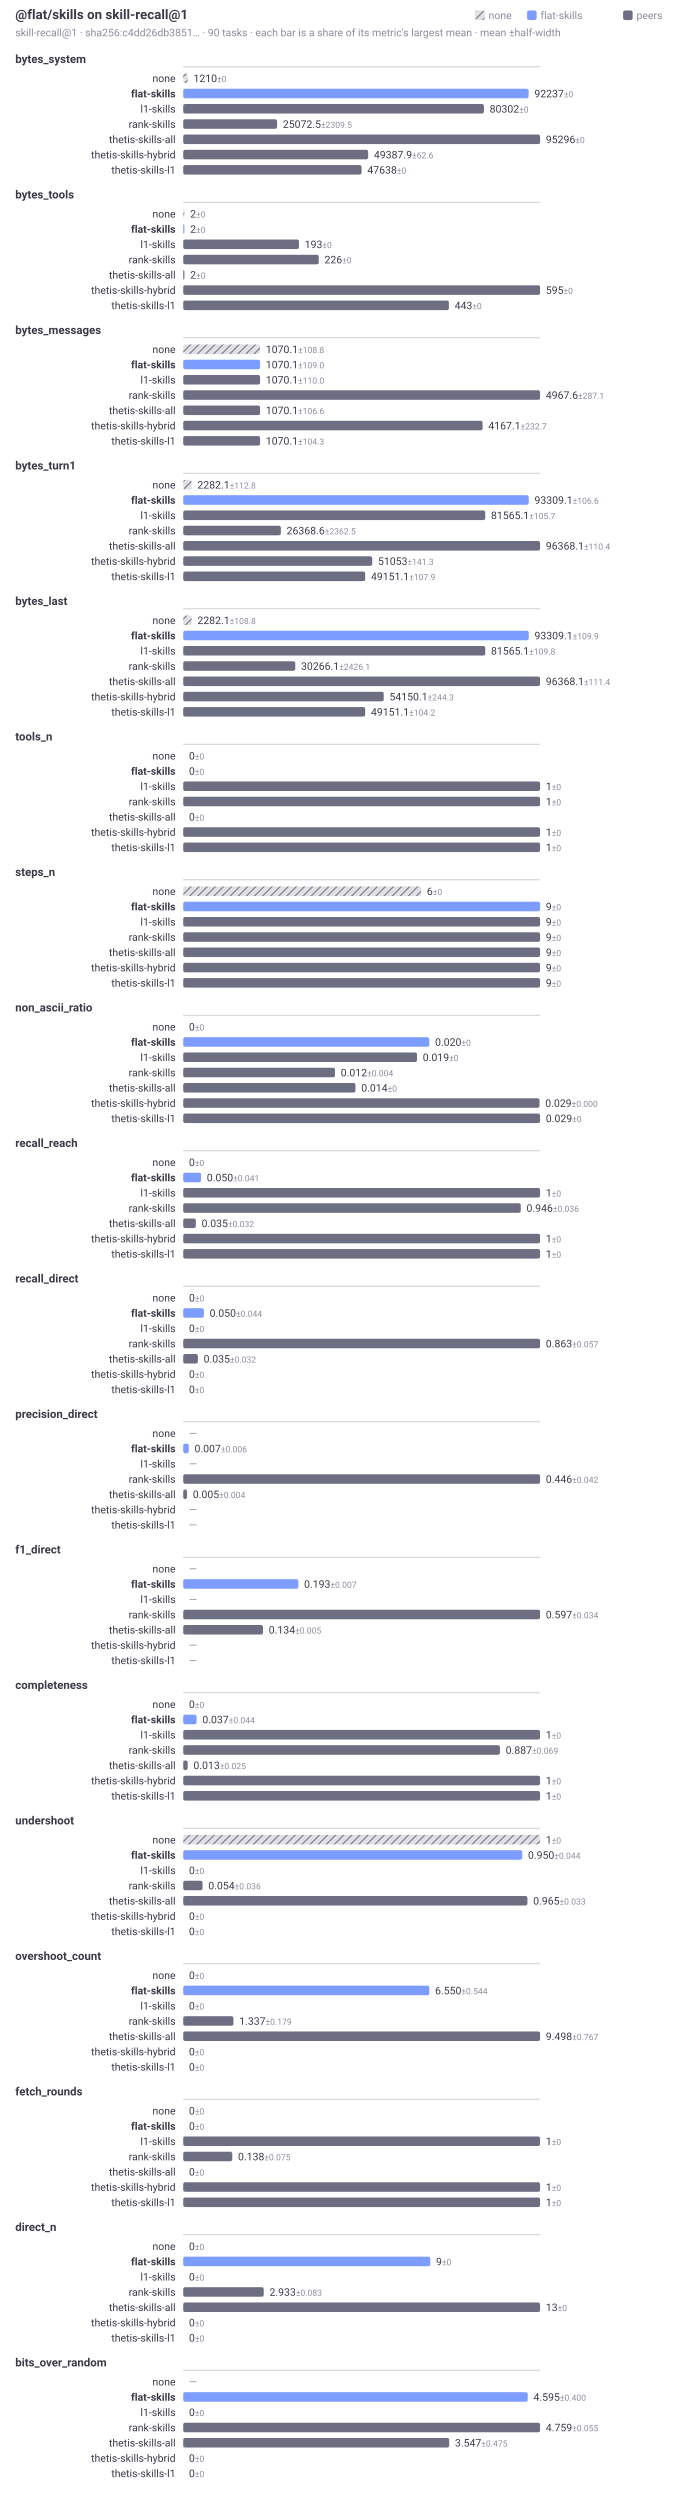
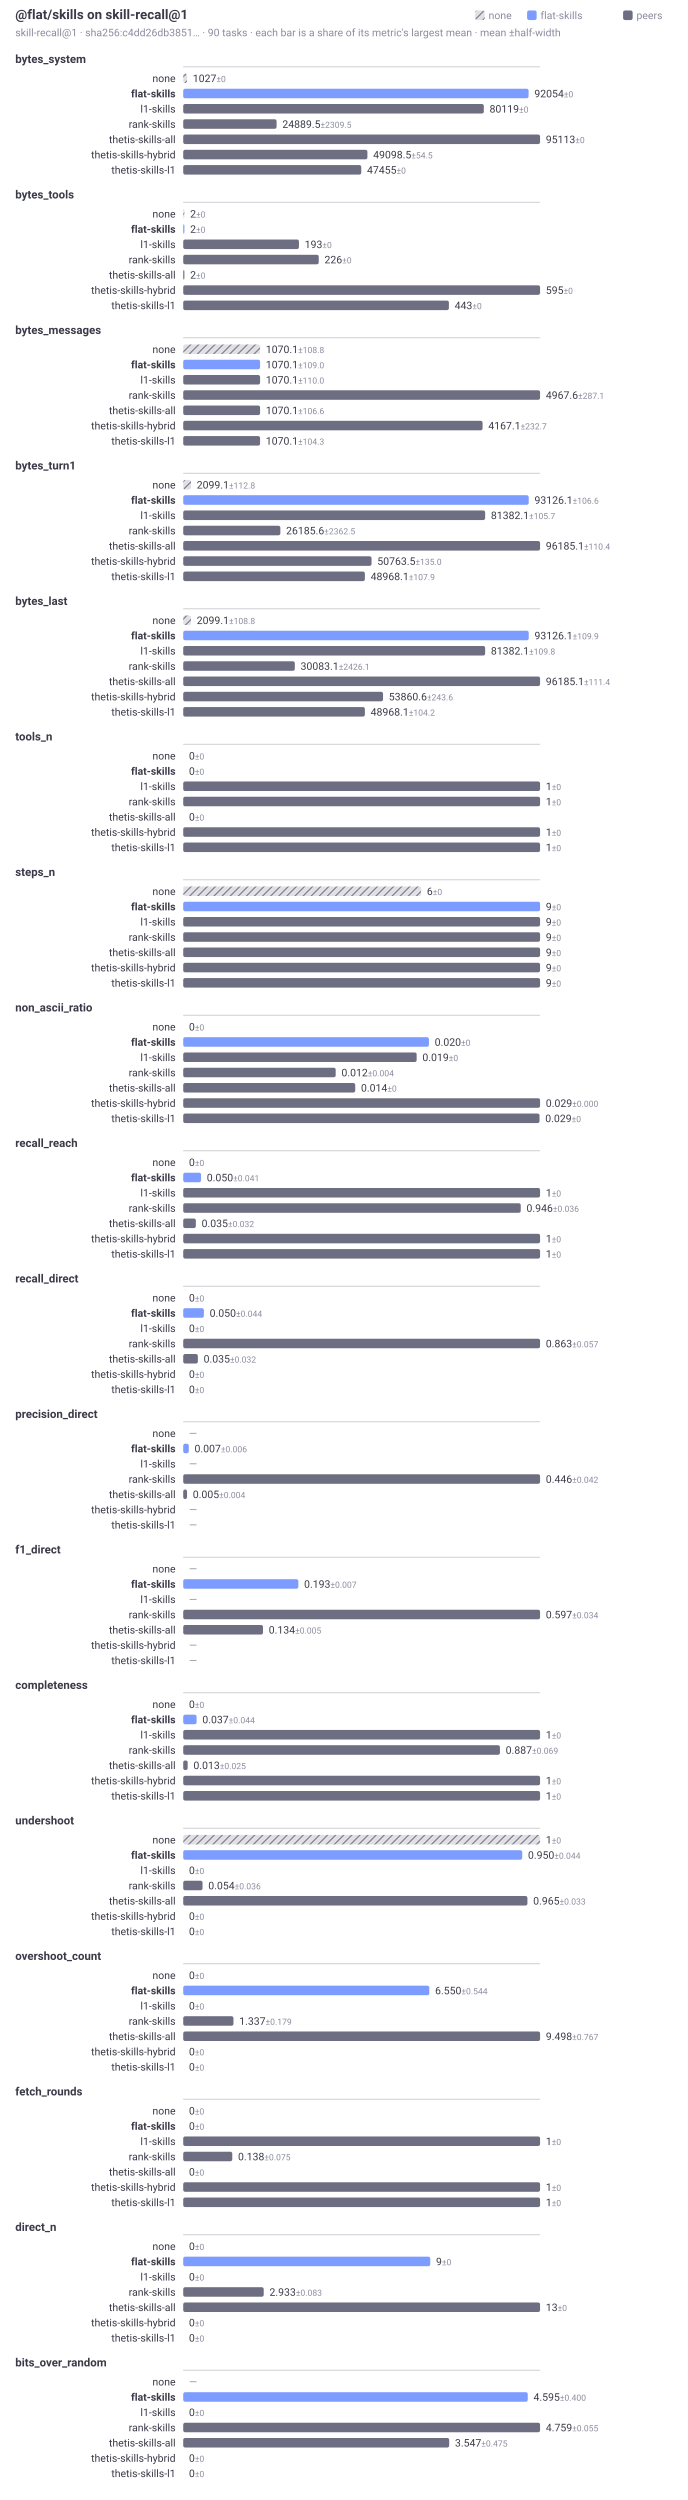
<svg xmlns="http://www.w3.org/2000/svg" width="720" height="2620" viewBox="0 0 720 2620" role="img" aria-labelledby="t d" font-family="system-ui, -apple-system, Segoe UI, Roboto, sans-serif">
  <style>.t{fill:#3a3a48}.f{fill:#8b8b9e}@media (prefers-color-scheme:dark){.t{fill:#d2d2dc}.f{fill:#9a9aae}}</style>
  <defs>
    <pattern id="hatch" width="6" height="6" patternUnits="userSpaceOnUse" patternTransform="rotate(45)">
      <rect width="6" height="6" fill="#6e6e82" fill-opacity="0.22" />
      <line x1="0" y1="0" x2="0" y2="6" stroke="#6e6e82" stroke-width="2" />
    </pattern>
  </defs>
  <text class="t" x="16" y="20" font-size="14" font-weight="600">@flat/skills on skill-recall@1</text>
  <text class="f" x="16" y="38" font-size="11">skill-recall@1 · sha256:c4dd26db3851… · 90 tasks · each bar is a share of its metric's largest mean · mean ±half-width</text>
  <rect x="653" y="11" width="10" height="10" rx="2" fill="#6e6e82" />
  <text class="f" x="667" y="20" font-size="11">peers</text>
  <rect x="552.4" y="11" width="10" height="10" rx="2" fill="#7c9cff" />
  <text class="f" x="566.4" y="20" font-size="11">flat-skills</text>
  <rect x="498" y="11" width="10" height="10" rx="2" fill="url(#hatch)" />
  <text class="f" x="512" y="20" font-size="11">none</text>
  <text class="t" x="16" y="66" font-size="12" font-weight="600">bytes_system</text>
  <line x1="192" y1="70" x2="566" y2="70" stroke="#6e6e82" stroke-opacity="0.35" stroke-width="1" />
  <text class="t" x="184" y="86" font-size="11" text-anchor="end">none</text>
-   <rect x="192" y="77" width="4.75" height="10" rx="2" fill="url(#hatch)" />
-   <text class="t" x="202.75" y="86" font-size="11">1210<tspan class="f" font-size="9"> ±0</tspan>
+   <rect x="192" y="77" width="4.04" height="10" rx="2" fill="url(#hatch)" />
+   <text class="t" x="202.04" y="86" font-size="11">1027<tspan class="f" font-size="9"> ±0</tspan>
  </text>
  <text class="t" x="184" y="102" font-size="11" text-anchor="end" font-weight="600">flat-skills</text>
-   <rect x="192" y="93" width="361.99" height="10" rx="2" fill="#7c9cff" />
-   <text class="t" x="559.99" y="102" font-size="11">92237<tspan class="f" font-size="9"> ±0</tspan>
+   <rect x="192" y="93" width="361.97" height="10" rx="2" fill="#7c9cff" />
+   <text class="t" x="559.97" y="102" font-size="11">92054<tspan class="f" font-size="9"> ±0</tspan>
  </text>
  <text class="t" x="184" y="118" font-size="11" text-anchor="end">l1-skills</text>
-   <rect x="192" y="109" width="315.15" height="10" rx="2" fill="#6e6e82" />
-   <text class="t" x="513.15" y="118" font-size="11">80302<tspan class="f" font-size="9"> ±0</tspan>
+   <rect x="192" y="109" width="315.04" height="10" rx="2" fill="#6e6e82" />
+   <text class="t" x="513.04" y="118" font-size="11">80119<tspan class="f" font-size="9"> ±0</tspan>
  </text>
  <text class="t" x="184" y="134" font-size="11" text-anchor="end">rank-skills</text>
-   <rect x="192" y="125" width="98.4" height="10" rx="2" fill="#6e6e82" />
-   <text class="t" x="296.4" y="134" font-size="11">25072.5<tspan class="f" font-size="9"> ±2309.5</tspan>
+   <rect x="192" y="125" width="97.87" height="10" rx="2" fill="#6e6e82" />
+   <text class="t" x="295.87" y="134" font-size="11">24889.5<tspan class="f" font-size="9"> ±2309.5</tspan>
  </text>
  <text class="t" x="184" y="150" font-size="11" text-anchor="end">thetis-skills-all</text>
  <rect x="192" y="141" width="374" height="10" rx="2" fill="#6e6e82" />
-   <text class="t" x="572" y="150" font-size="11">95296<tspan class="f" font-size="9"> ±0</tspan>
+   <text class="t" x="572" y="150" font-size="11">95113<tspan class="f" font-size="9"> ±0</tspan>
  </text>
  <text class="t" x="184" y="166" font-size="11" text-anchor="end">thetis-skills-hybrid</text>
-   <rect x="192" y="157" width="193.83" height="10" rx="2" fill="#6e6e82" />
-   <text class="t" x="391.83" y="166" font-size="11">49387.9<tspan class="f" font-size="9"> ±62.6</tspan>
+   <rect x="192" y="157" width="193.06" height="10" rx="2" fill="#6e6e82" />
+   <text class="t" x="391.06" y="166" font-size="11">49098.5<tspan class="f" font-size="9"> ±54.5</tspan>
  </text>
  <text class="t" x="184" y="182" font-size="11" text-anchor="end">thetis-skills-l1</text>
-   <rect x="192" y="173" width="186.96" height="10" rx="2" fill="#6e6e82" />
-   <text class="t" x="384.96" y="182" font-size="11">47638<tspan class="f" font-size="9"> ±0</tspan>
+   <rect x="192" y="173" width="186.6" height="10" rx="2" fill="#6e6e82" />
+   <text class="t" x="384.6" y="182" font-size="11">47455<tspan class="f" font-size="9"> ±0</tspan>
  </text>
  <text class="t" x="16" y="208" font-size="12" font-weight="600">bytes_tools</text>
  <line x1="192" y1="212" x2="566" y2="212" stroke="#6e6e82" stroke-opacity="0.35" stroke-width="1" />
  <text class="t" x="184" y="228" font-size="11" text-anchor="end">none</text>
  <rect x="192" y="219" width="1.26" height="10" rx="2" fill="url(#hatch)" />
  <text class="t" x="199.26" y="228" font-size="11">2<tspan class="f" font-size="9"> ±0</tspan>
  </text>
  <text class="t" x="184" y="244" font-size="11" text-anchor="end" font-weight="600">flat-skills</text>
  <rect x="192" y="235" width="1.26" height="10" rx="2" fill="#7c9cff" />
  <text class="t" x="199.26" y="244" font-size="11">2<tspan class="f" font-size="9"> ±0</tspan>
  </text>
  <text class="t" x="184" y="260" font-size="11" text-anchor="end">l1-skills</text>
  <rect x="192" y="251" width="121.31" height="10" rx="2" fill="#6e6e82" />
  <text class="t" x="319.31" y="260" font-size="11">193<tspan class="f" font-size="9"> ±0</tspan>
  </text>
  <text class="t" x="184" y="276" font-size="11" text-anchor="end">rank-skills</text>
  <rect x="192" y="267" width="142.06" height="10" rx="2" fill="#6e6e82" />
  <text class="t" x="340.06" y="276" font-size="11">226<tspan class="f" font-size="9"> ±0</tspan>
  </text>
  <text class="t" x="184" y="292" font-size="11" text-anchor="end">thetis-skills-all</text>
  <rect x="192" y="283" width="1.26" height="10" rx="2" fill="#6e6e82" />
  <text class="t" x="199.26" y="292" font-size="11">2<tspan class="f" font-size="9"> ±0</tspan>
  </text>
  <text class="t" x="184" y="308" font-size="11" text-anchor="end">thetis-skills-hybrid</text>
  <rect x="192" y="299" width="374" height="10" rx="2" fill="#6e6e82" />
  <text class="t" x="572" y="308" font-size="11">595<tspan class="f" font-size="9"> ±0</tspan>
  </text>
  <text class="t" x="184" y="324" font-size="11" text-anchor="end">thetis-skills-l1</text>
  <rect x="192" y="315" width="278.46" height="10" rx="2" fill="#6e6e82" />
  <text class="t" x="476.46" y="324" font-size="11">443<tspan class="f" font-size="9"> ±0</tspan>
  </text>
  <text class="t" x="16" y="350" font-size="12" font-weight="600">bytes_messages</text>
  <line x1="192" y1="354" x2="566" y2="354" stroke="#6e6e82" stroke-opacity="0.35" stroke-width="1" />
  <text class="t" x="184" y="370" font-size="11" text-anchor="end">none</text>
  <rect x="192" y="361" width="80.56" height="10" rx="2" fill="url(#hatch)" />
  <text class="t" x="278.56" y="370" font-size="11">1070.1<tspan class="f" font-size="9"> ±108.8</tspan>
  </text>
  <text class="t" x="184" y="386" font-size="11" text-anchor="end" font-weight="600">flat-skills</text>
  <rect x="192" y="377" width="80.56" height="10" rx="2" fill="#7c9cff" />
  <text class="t" x="278.56" y="386" font-size="11">1070.1<tspan class="f" font-size="9"> ±109.0</tspan>
  </text>
  <text class="t" x="184" y="402" font-size="11" text-anchor="end">l1-skills</text>
  <rect x="192" y="393" width="80.56" height="10" rx="2" fill="#6e6e82" />
  <text class="t" x="278.56" y="402" font-size="11">1070.1<tspan class="f" font-size="9"> ±110.0</tspan>
  </text>
  <text class="t" x="184" y="418" font-size="11" text-anchor="end">rank-skills</text>
  <rect x="192" y="409" width="374" height="10" rx="2" fill="#6e6e82" />
  <text class="t" x="572" y="418" font-size="11">4967.6<tspan class="f" font-size="9"> ±287.1</tspan>
  </text>
  <text class="t" x="184" y="434" font-size="11" text-anchor="end">thetis-skills-all</text>
  <rect x="192" y="425" width="80.56" height="10" rx="2" fill="#6e6e82" />
  <text class="t" x="278.56" y="434" font-size="11">1070.1<tspan class="f" font-size="9"> ±106.6</tspan>
  </text>
  <text class="t" x="184" y="450" font-size="11" text-anchor="end">thetis-skills-hybrid</text>
  <rect x="192" y="441" width="313.74" height="10" rx="2" fill="#6e6e82" />
  <text class="t" x="511.74" y="450" font-size="11">4167.1<tspan class="f" font-size="9"> ±232.7</tspan>
  </text>
  <text class="t" x="184" y="466" font-size="11" text-anchor="end">thetis-skills-l1</text>
  <rect x="192" y="457" width="80.56" height="10" rx="2" fill="#6e6e82" />
  <text class="t" x="278.56" y="466" font-size="11">1070.1<tspan class="f" font-size="9"> ±104.3</tspan>
  </text>
  <text class="t" x="16" y="492" font-size="12" font-weight="600">bytes_turn1</text>
  <line x1="192" y1="496" x2="566" y2="496" stroke="#6e6e82" stroke-opacity="0.35" stroke-width="1" />
  <text class="t" x="184" y="512" font-size="11" text-anchor="end">none</text>
-   <rect x="192" y="503" width="8.86" height="10" rx="2" fill="url(#hatch)" />
-   <text class="t" x="206.86" y="512" font-size="11">2282.1<tspan class="f" font-size="9"> ±112.8</tspan>
+   <rect x="192" y="503" width="8.16" height="10" rx="2" fill="url(#hatch)" />
+   <text class="t" x="206.16" y="512" font-size="11">2099.1<tspan class="f" font-size="9"> ±112.8</tspan>
  </text>
  <text class="t" x="184" y="528" font-size="11" text-anchor="end" font-weight="600">flat-skills</text>
-   <rect x="192" y="519" width="362.13" height="10" rx="2" fill="#7c9cff" />
-   <text class="t" x="560.13" y="528" font-size="11">93309.1<tspan class="f" font-size="9"> ±106.6</tspan>
+   <rect x="192" y="519" width="362.11" height="10" rx="2" fill="#7c9cff" />
+   <text class="t" x="560.11" y="528" font-size="11">93126.1<tspan class="f" font-size="9"> ±106.6</tspan>
  </text>
  <text class="t" x="184" y="544" font-size="11" text-anchor="end">l1-skills</text>
-   <rect x="192" y="535" width="316.55" height="10" rx="2" fill="#6e6e82" />
-   <text class="t" x="514.55" y="544" font-size="11">81565.1<tspan class="f" font-size="9"> ±105.7</tspan>
+   <rect x="192" y="535" width="316.44" height="10" rx="2" fill="#6e6e82" />
+   <text class="t" x="514.44" y="544" font-size="11">81382.1<tspan class="f" font-size="9"> ±105.7</tspan>
  </text>
  <text class="t" x="184" y="560" font-size="11" text-anchor="end">rank-skills</text>
-   <rect x="192" y="551" width="102.34" height="10" rx="2" fill="#6e6e82" />
-   <text class="t" x="300.34" y="560" font-size="11">26368.6<tspan class="f" font-size="9"> ±2362.5</tspan>
+   <rect x="192" y="551" width="101.82" height="10" rx="2" fill="#6e6e82" />
+   <text class="t" x="299.82" y="560" font-size="11">26185.6<tspan class="f" font-size="9"> ±2362.5</tspan>
  </text>
  <text class="t" x="184" y="576" font-size="11" text-anchor="end">thetis-skills-all</text>
  <rect x="192" y="567" width="374" height="10" rx="2" fill="#6e6e82" />
-   <text class="t" x="572" y="576" font-size="11">96368.1<tspan class="f" font-size="9"> ±110.4</tspan>
+   <text class="t" x="572" y="576" font-size="11">96185.1<tspan class="f" font-size="9"> ±110.4</tspan>
  </text>
  <text class="t" x="184" y="592" font-size="11" text-anchor="end">thetis-skills-hybrid</text>
-   <rect x="192" y="583" width="198.13" height="10" rx="2" fill="#6e6e82" />
-   <text class="t" x="396.13" y="592" font-size="11">51053<tspan class="f" font-size="9"> ±141.3</tspan>
+   <rect x="192" y="583" width="197.39" height="10" rx="2" fill="#6e6e82" />
+   <text class="t" x="395.39" y="592" font-size="11">50763.5<tspan class="f" font-size="9"> ±135.0</tspan>
  </text>
  <text class="t" x="184" y="608" font-size="11" text-anchor="end">thetis-skills-l1</text>
-   <rect x="192" y="599" width="190.75" height="10" rx="2" fill="#6e6e82" />
-   <text class="t" x="388.75" y="608" font-size="11">49151.1<tspan class="f" font-size="9"> ±107.9</tspan>
+   <rect x="192" y="599" width="190.4" height="10" rx="2" fill="#6e6e82" />
+   <text class="t" x="388.4" y="608" font-size="11">48968.1<tspan class="f" font-size="9"> ±107.9</tspan>
  </text>
  <text class="t" x="16" y="634" font-size="12" font-weight="600">bytes_last</text>
  <line x1="192" y1="638" x2="566" y2="638" stroke="#6e6e82" stroke-opacity="0.35" stroke-width="1" />
  <text class="t" x="184" y="654" font-size="11" text-anchor="end">none</text>
-   <rect x="192" y="645" width="8.86" height="10" rx="2" fill="url(#hatch)" />
-   <text class="t" x="206.86" y="654" font-size="11">2282.1<tspan class="f" font-size="9"> ±108.8</tspan>
+   <rect x="192" y="645" width="8.16" height="10" rx="2" fill="url(#hatch)" />
+   <text class="t" x="206.16" y="654" font-size="11">2099.1<tspan class="f" font-size="9"> ±108.8</tspan>
  </text>
  <text class="t" x="184" y="670" font-size="11" text-anchor="end" font-weight="600">flat-skills</text>
-   <rect x="192" y="661" width="362.13" height="10" rx="2" fill="#7c9cff" />
-   <text class="t" x="560.13" y="670" font-size="11">93309.1<tspan class="f" font-size="9"> ±109.9</tspan>
+   <rect x="192" y="661" width="362.11" height="10" rx="2" fill="#7c9cff" />
+   <text class="t" x="560.11" y="670" font-size="11">93126.1<tspan class="f" font-size="9"> ±109.9</tspan>
  </text>
  <text class="t" x="184" y="686" font-size="11" text-anchor="end">l1-skills</text>
-   <rect x="192" y="677" width="316.55" height="10" rx="2" fill="#6e6e82" />
-   <text class="t" x="514.55" y="686" font-size="11">81565.1<tspan class="f" font-size="9"> ±109.8</tspan>
+   <rect x="192" y="677" width="316.44" height="10" rx="2" fill="#6e6e82" />
+   <text class="t" x="514.44" y="686" font-size="11">81382.1<tspan class="f" font-size="9"> ±109.8</tspan>
  </text>
  <text class="t" x="184" y="702" font-size="11" text-anchor="end">rank-skills</text>
-   <rect x="192" y="693" width="117.46" height="10" rx="2" fill="#6e6e82" />
-   <text class="t" x="315.46" y="702" font-size="11">30266.1<tspan class="f" font-size="9"> ±2426.1</tspan>
+   <rect x="192" y="693" width="116.97" height="10" rx="2" fill="#6e6e82" />
+   <text class="t" x="314.97" y="702" font-size="11">30083.1<tspan class="f" font-size="9"> ±2426.1</tspan>
  </text>
  <text class="t" x="184" y="718" font-size="11" text-anchor="end">thetis-skills-all</text>
  <rect x="192" y="709" width="374" height="10" rx="2" fill="#6e6e82" />
-   <text class="t" x="572" y="718" font-size="11">96368.1<tspan class="f" font-size="9"> ±111.4</tspan>
+   <text class="t" x="572" y="718" font-size="11">96185.1<tspan class="f" font-size="9"> ±111.4</tspan>
  </text>
  <text class="t" x="184" y="734" font-size="11" text-anchor="end">thetis-skills-hybrid</text>
-   <rect x="192" y="725" width="210.15" height="10" rx="2" fill="#6e6e82" />
-   <text class="t" x="408.15" y="734" font-size="11">54150.1<tspan class="f" font-size="9"> ±244.3</tspan>
+   <rect x="192" y="725" width="209.43" height="10" rx="2" fill="#6e6e82" />
+   <text class="t" x="407.43" y="734" font-size="11">53860.6<tspan class="f" font-size="9"> ±243.6</tspan>
  </text>
  <text class="t" x="184" y="750" font-size="11" text-anchor="end">thetis-skills-l1</text>
-   <rect x="192" y="741" width="190.75" height="10" rx="2" fill="#6e6e82" />
-   <text class="t" x="388.75" y="750" font-size="11">49151.1<tspan class="f" font-size="9"> ±104.2</tspan>
+   <rect x="192" y="741" width="190.4" height="10" rx="2" fill="#6e6e82" />
+   <text class="t" x="388.4" y="750" font-size="11">48968.1<tspan class="f" font-size="9"> ±104.2</tspan>
  </text>
  <text class="t" x="16" y="776" font-size="12" font-weight="600">tools_n</text>
  <line x1="192" y1="780" x2="566" y2="780" stroke="#6e6e82" stroke-opacity="0.35" stroke-width="1" />
  <text class="t" x="184" y="796" font-size="11" text-anchor="end">none</text>
  <rect x="192" y="787" width="0" height="10" rx="2" fill="url(#hatch)" />
  <text class="t" x="198" y="796" font-size="11">0<tspan class="f" font-size="9"> ±0</tspan>
  </text>
  <text class="t" x="184" y="812" font-size="11" text-anchor="end" font-weight="600">flat-skills</text>
  <rect x="192" y="803" width="0" height="10" rx="2" fill="#7c9cff" />
  <text class="t" x="198" y="812" font-size="11">0<tspan class="f" font-size="9"> ±0</tspan>
  </text>
  <text class="t" x="184" y="828" font-size="11" text-anchor="end">l1-skills</text>
  <rect x="192" y="819" width="374" height="10" rx="2" fill="#6e6e82" />
  <text class="t" x="572" y="828" font-size="11">1<tspan class="f" font-size="9"> ±0</tspan>
  </text>
  <text class="t" x="184" y="844" font-size="11" text-anchor="end">rank-skills</text>
  <rect x="192" y="835" width="374" height="10" rx="2" fill="#6e6e82" />
  <text class="t" x="572" y="844" font-size="11">1<tspan class="f" font-size="9"> ±0</tspan>
  </text>
  <text class="t" x="184" y="860" font-size="11" text-anchor="end">thetis-skills-all</text>
  <rect x="192" y="851" width="0" height="10" rx="2" fill="#6e6e82" />
  <text class="t" x="198" y="860" font-size="11">0<tspan class="f" font-size="9"> ±0</tspan>
  </text>
  <text class="t" x="184" y="876" font-size="11" text-anchor="end">thetis-skills-hybrid</text>
  <rect x="192" y="867" width="374" height="10" rx="2" fill="#6e6e82" />
  <text class="t" x="572" y="876" font-size="11">1<tspan class="f" font-size="9"> ±0</tspan>
  </text>
  <text class="t" x="184" y="892" font-size="11" text-anchor="end">thetis-skills-l1</text>
  <rect x="192" y="883" width="374" height="10" rx="2" fill="#6e6e82" />
  <text class="t" x="572" y="892" font-size="11">1<tspan class="f" font-size="9"> ±0</tspan>
  </text>
  <text class="t" x="16" y="918" font-size="12" font-weight="600">steps_n</text>
  <line x1="192" y1="922" x2="566" y2="922" stroke="#6e6e82" stroke-opacity="0.35" stroke-width="1" />
  <text class="t" x="184" y="938" font-size="11" text-anchor="end">none</text>
  <rect x="192" y="929" width="249.33" height="10" rx="2" fill="url(#hatch)" />
  <text class="t" x="447.33" y="938" font-size="11">6<tspan class="f" font-size="9"> ±0</tspan>
  </text>
  <text class="t" x="184" y="954" font-size="11" text-anchor="end" font-weight="600">flat-skills</text>
  <rect x="192" y="945" width="374" height="10" rx="2" fill="#7c9cff" />
  <text class="t" x="572" y="954" font-size="11">9<tspan class="f" font-size="9"> ±0</tspan>
  </text>
  <text class="t" x="184" y="970" font-size="11" text-anchor="end">l1-skills</text>
  <rect x="192" y="961" width="374" height="10" rx="2" fill="#6e6e82" />
  <text class="t" x="572" y="970" font-size="11">9<tspan class="f" font-size="9"> ±0</tspan>
  </text>
  <text class="t" x="184" y="986" font-size="11" text-anchor="end">rank-skills</text>
  <rect x="192" y="977" width="374" height="10" rx="2" fill="#6e6e82" />
  <text class="t" x="572" y="986" font-size="11">9<tspan class="f" font-size="9"> ±0</tspan>
  </text>
  <text class="t" x="184" y="1002" font-size="11" text-anchor="end">thetis-skills-all</text>
  <rect x="192" y="993" width="374" height="10" rx="2" fill="#6e6e82" />
  <text class="t" x="572" y="1002" font-size="11">9<tspan class="f" font-size="9"> ±0</tspan>
  </text>
  <text class="t" x="184" y="1018" font-size="11" text-anchor="end">thetis-skills-hybrid</text>
  <rect x="192" y="1009" width="374" height="10" rx="2" fill="#6e6e82" />
  <text class="t" x="572" y="1018" font-size="11">9<tspan class="f" font-size="9"> ±0</tspan>
  </text>
  <text class="t" x="184" y="1034" font-size="11" text-anchor="end">thetis-skills-l1</text>
  <rect x="192" y="1025" width="374" height="10" rx="2" fill="#6e6e82" />
  <text class="t" x="572" y="1034" font-size="11">9<tspan class="f" font-size="9"> ±0</tspan>
  </text>
  <text class="t" x="16" y="1060" font-size="12" font-weight="600">non_ascii_ratio</text>
  <line x1="192" y1="1064" x2="566" y2="1064" stroke="#6e6e82" stroke-opacity="0.35" stroke-width="1" />
  <text class="t" x="184" y="1080" font-size="11" text-anchor="end">none</text>
  <rect x="192" y="1071" width="0" height="10" rx="2" fill="url(#hatch)" />
  <text class="t" x="198" y="1080" font-size="11">0<tspan class="f" font-size="9"> ±0</tspan>
  </text>
  <text class="t" x="184" y="1096" font-size="11" text-anchor="end" font-weight="600">flat-skills</text>
-   <rect x="192" y="1087" width="257.93" height="10" rx="2" fill="#7c9cff" />
-   <text class="t" x="455.93" y="1096" font-size="11">0.020<tspan class="f" font-size="9"> ±0</tspan>
+   <rect x="192" y="1087" width="257.54" height="10" rx="2" fill="#7c9cff" />
+   <text class="t" x="455.54" y="1096" font-size="11">0.020<tspan class="f" font-size="9"> ±0</tspan>
  </text>
  <text class="t" x="184" y="1112" font-size="11" text-anchor="end">l1-skills</text>
-   <rect x="192" y="1103" width="245.03" height="10" rx="2" fill="#6e6e82" />
-   <text class="t" x="443.03" y="1112" font-size="11">0.019<tspan class="f" font-size="9"> ±0</tspan>
+   <rect x="192" y="1103" width="244.66" height="10" rx="2" fill="#6e6e82" />
+   <text class="t" x="442.66" y="1112" font-size="11">0.019<tspan class="f" font-size="9"> ±0</tspan>
  </text>
  <text class="t" x="184" y="1128" font-size="11" text-anchor="end">rank-skills</text>
-   <rect x="192" y="1119" width="159.06" height="10" rx="2" fill="#6e6e82" />
-   <text class="t" x="357.06" y="1128" font-size="11">0.012<tspan class="f" font-size="9"> ±0.004</tspan>
+   <rect x="192" y="1119" width="159.82" height="10" rx="2" fill="#6e6e82" />
+   <text class="t" x="357.82" y="1128" font-size="11">0.012<tspan class="f" font-size="9"> ±0.004</tspan>
  </text>
  <text class="t" x="184" y="1144" font-size="11" text-anchor="end">thetis-skills-all</text>
-   <rect x="192" y="1135" width="180.55" height="10" rx="2" fill="#6e6e82" />
-   <text class="t" x="378.55" y="1144" font-size="11">0.014<tspan class="f" font-size="9"> ±0</tspan>
+   <rect x="192" y="1135" width="180.28" height="10" rx="2" fill="#6e6e82" />
+   <text class="t" x="378.28" y="1144" font-size="11">0.014<tspan class="f" font-size="9"> ±0</tspan>
  </text>
  <text class="t" x="184" y="1160" font-size="11" text-anchor="end">thetis-skills-hybrid</text>
-   <rect x="192" y="1151" width="373.43" height="10" rx="2" fill="#6e6e82" />
-   <text class="t" x="571.43" y="1160" font-size="11">0.029<tspan class="f" font-size="9"> ±0.000</tspan>
+   <rect x="192" y="1151" width="374" height="10" rx="2" fill="#6e6e82" />
+   <text class="t" x="572" y="1160" font-size="11">0.029<tspan class="f" font-size="9"> ±0.000</tspan>
  </text>
  <text class="t" x="184" y="1176" font-size="11" text-anchor="end">thetis-skills-l1</text>
-   <rect x="192" y="1167" width="374" height="10" rx="2" fill="#6e6e82" />
-   <text class="t" x="572" y="1176" font-size="11">0.029<tspan class="f" font-size="9"> ±0</tspan>
+   <rect x="192" y="1167" width="373.43" height="10" rx="2" fill="#6e6e82" />
+   <text class="t" x="571.43" y="1176" font-size="11">0.029<tspan class="f" font-size="9"> ±0</tspan>
  </text>
  <text class="t" x="16" y="1202" font-size="12" font-weight="600">recall_reach</text>
  <line x1="192" y1="1206" x2="566" y2="1206" stroke="#6e6e82" stroke-opacity="0.35" stroke-width="1" />
  <text class="t" x="184" y="1222" font-size="11" text-anchor="end">none</text>
  <rect x="192" y="1213" width="0" height="10" rx="2" fill="url(#hatch)" />
  <text class="t" x="198" y="1222" font-size="11">0<tspan class="f" font-size="9"> ±0</tspan>
  </text>
  <text class="t" x="184" y="1238" font-size="11" text-anchor="end" font-weight="600">flat-skills</text>
  <rect x="192" y="1229" width="18.7" height="10" rx="2" fill="#7c9cff" />
  <text class="t" x="216.7" y="1238" font-size="11">0.050<tspan class="f" font-size="9"> ±0.041</tspan>
  </text>
  <text class="t" x="184" y="1254" font-size="11" text-anchor="end">l1-skills</text>
  <rect x="192" y="1245" width="374" height="10" rx="2" fill="#6e6e82" />
  <text class="t" x="572" y="1254" font-size="11">1<tspan class="f" font-size="9"> ±0</tspan>
  </text>
  <text class="t" x="184" y="1270" font-size="11" text-anchor="end">rank-skills</text>
  <rect x="192" y="1261" width="353.74" height="10" rx="2" fill="#6e6e82" />
  <text class="t" x="551.74" y="1270" font-size="11">0.946<tspan class="f" font-size="9"> ±0.036</tspan>
  </text>
  <text class="t" x="184" y="1286" font-size="11" text-anchor="end">thetis-skills-all</text>
  <rect x="192" y="1277" width="13.25" height="10" rx="2" fill="#6e6e82" />
  <text class="t" x="211.25" y="1286" font-size="11">0.035<tspan class="f" font-size="9"> ±0.032</tspan>
  </text>
  <text class="t" x="184" y="1302" font-size="11" text-anchor="end">thetis-skills-hybrid</text>
  <rect x="192" y="1293" width="374" height="10" rx="2" fill="#6e6e82" />
  <text class="t" x="572" y="1302" font-size="11">1<tspan class="f" font-size="9"> ±0</tspan>
  </text>
  <text class="t" x="184" y="1318" font-size="11" text-anchor="end">thetis-skills-l1</text>
  <rect x="192" y="1309" width="374" height="10" rx="2" fill="#6e6e82" />
  <text class="t" x="572" y="1318" font-size="11">1<tspan class="f" font-size="9"> ±0</tspan>
  </text>
  <text class="t" x="16" y="1344" font-size="12" font-weight="600">recall_direct</text>
  <line x1="192" y1="1348" x2="566" y2="1348" stroke="#6e6e82" stroke-opacity="0.35" stroke-width="1" />
  <text class="t" x="184" y="1364" font-size="11" text-anchor="end">none</text>
  <rect x="192" y="1355" width="0" height="10" rx="2" fill="url(#hatch)" />
  <text class="t" x="198" y="1364" font-size="11">0<tspan class="f" font-size="9"> ±0</tspan>
  </text>
  <text class="t" x="184" y="1380" font-size="11" text-anchor="end" font-weight="600">flat-skills</text>
  <rect x="192" y="1371" width="21.68" height="10" rx="2" fill="#7c9cff" />
  <text class="t" x="219.68" y="1380" font-size="11">0.050<tspan class="f" font-size="9"> ±0.044</tspan>
  </text>
  <text class="t" x="184" y="1396" font-size="11" text-anchor="end">l1-skills</text>
  <rect x="192" y="1387" width="0" height="10" rx="2" fill="#6e6e82" />
  <text class="t" x="198" y="1396" font-size="11">0<tspan class="f" font-size="9"> ±0</tspan>
  </text>
  <text class="t" x="184" y="1412" font-size="11" text-anchor="end">rank-skills</text>
  <rect x="192" y="1403" width="374" height="10" rx="2" fill="#6e6e82" />
  <text class="t" x="572" y="1412" font-size="11">0.863<tspan class="f" font-size="9"> ±0.057</tspan>
  </text>
  <text class="t" x="184" y="1428" font-size="11" text-anchor="end">thetis-skills-all</text>
  <rect x="192" y="1419" width="15.36" height="10" rx="2" fill="#6e6e82" />
  <text class="t" x="213.36" y="1428" font-size="11">0.035<tspan class="f" font-size="9"> ±0.032</tspan>
  </text>
  <text class="t" x="184" y="1444" font-size="11" text-anchor="end">thetis-skills-hybrid</text>
  <rect x="192" y="1435" width="0" height="10" rx="2" fill="#6e6e82" />
  <text class="t" x="198" y="1444" font-size="11">0<tspan class="f" font-size="9"> ±0</tspan>
  </text>
  <text class="t" x="184" y="1460" font-size="11" text-anchor="end">thetis-skills-l1</text>
  <rect x="192" y="1451" width="0" height="10" rx="2" fill="#6e6e82" />
  <text class="t" x="198" y="1460" font-size="11">0<tspan class="f" font-size="9"> ±0</tspan>
  </text>
  <text class="t" x="16" y="1486" font-size="12" font-weight="600">precision_direct</text>
  <line x1="192" y1="1490" x2="566" y2="1490" stroke="#6e6e82" stroke-opacity="0.35" stroke-width="1" />
  <text class="t" x="184" y="1506" font-size="11" text-anchor="end">none</text>
  <rect x="192" y="1497" width="0" height="10" rx="2" fill="url(#hatch)" />
  <text class="f" x="198" y="1506" font-size="11">—</text>
  <text class="t" x="184" y="1522" font-size="11" text-anchor="end" font-weight="600">flat-skills</text>
  <rect x="192" y="1513" width="5.83" height="10" rx="2" fill="#7c9cff" />
  <text class="t" x="203.83" y="1522" font-size="11">0.007<tspan class="f" font-size="9"> ±0.006</tspan>
  </text>
  <text class="t" x="184" y="1538" font-size="11" text-anchor="end">l1-skills</text>
  <rect x="192" y="1529" width="0" height="10" rx="2" fill="#6e6e82" />
  <text class="f" x="198" y="1538" font-size="11">—</text>
  <text class="t" x="184" y="1554" font-size="11" text-anchor="end">rank-skills</text>
  <rect x="192" y="1545" width="374" height="10" rx="2" fill="#6e6e82" />
  <text class="t" x="572" y="1554" font-size="11">0.446<tspan class="f" font-size="9"> ±0.042</tspan>
  </text>
  <text class="t" x="184" y="1570" font-size="11" text-anchor="end">thetis-skills-all</text>
  <rect x="192" y="1561" width="4.03" height="10" rx="2" fill="#6e6e82" />
  <text class="t" x="202.03" y="1570" font-size="11">0.005<tspan class="f" font-size="9"> ±0.004</tspan>
  </text>
  <text class="t" x="184" y="1586" font-size="11" text-anchor="end">thetis-skills-hybrid</text>
  <rect x="192" y="1577" width="0" height="10" rx="2" fill="#6e6e82" />
  <text class="f" x="198" y="1586" font-size="11">—</text>
  <text class="t" x="184" y="1602" font-size="11" text-anchor="end">thetis-skills-l1</text>
  <rect x="192" y="1593" width="0" height="10" rx="2" fill="#6e6e82" />
  <text class="f" x="198" y="1602" font-size="11">—</text>
  <text class="t" x="16" y="1628" font-size="12" font-weight="600">f1_direct</text>
  <line x1="192" y1="1632" x2="566" y2="1632" stroke="#6e6e82" stroke-opacity="0.35" stroke-width="1" />
  <text class="t" x="184" y="1648" font-size="11" text-anchor="end">none</text>
  <rect x="192" y="1639" width="0" height="10" rx="2" fill="url(#hatch)" />
  <text class="f" x="198" y="1648" font-size="11">—</text>
  <text class="t" x="184" y="1664" font-size="11" text-anchor="end" font-weight="600">flat-skills</text>
  <rect x="192" y="1655" width="120.66" height="10" rx="2" fill="#7c9cff" />
  <text class="t" x="318.66" y="1664" font-size="11">0.193<tspan class="f" font-size="9"> ±0.007</tspan>
  </text>
  <text class="t" x="184" y="1680" font-size="11" text-anchor="end">l1-skills</text>
  <rect x="192" y="1671" width="0" height="10" rx="2" fill="#6e6e82" />
  <text class="f" x="198" y="1680" font-size="11">—</text>
  <text class="t" x="184" y="1696" font-size="11" text-anchor="end">rank-skills</text>
  <rect x="192" y="1687" width="374" height="10" rx="2" fill="#6e6e82" />
  <text class="t" x="572" y="1696" font-size="11">0.597<tspan class="f" font-size="9"> ±0.034</tspan>
  </text>
  <text class="t" x="184" y="1712" font-size="11" text-anchor="end">thetis-skills-all</text>
  <rect x="192" y="1703" width="83.63" height="10" rx="2" fill="#6e6e82" />
  <text class="t" x="281.63" y="1712" font-size="11">0.134<tspan class="f" font-size="9"> ±0.005</tspan>
  </text>
  <text class="t" x="184" y="1728" font-size="11" text-anchor="end">thetis-skills-hybrid</text>
  <rect x="192" y="1719" width="0" height="10" rx="2" fill="#6e6e82" />
  <text class="f" x="198" y="1728" font-size="11">—</text>
  <text class="t" x="184" y="1744" font-size="11" text-anchor="end">thetis-skills-l1</text>
  <rect x="192" y="1735" width="0" height="10" rx="2" fill="#6e6e82" />
  <text class="f" x="198" y="1744" font-size="11">—</text>
  <text class="t" x="16" y="1770" font-size="12" font-weight="600">completeness</text>
  <line x1="192" y1="1774" x2="566" y2="1774" stroke="#6e6e82" stroke-opacity="0.35" stroke-width="1" />
  <text class="t" x="184" y="1790" font-size="11" text-anchor="end">none</text>
  <rect x="192" y="1781" width="0" height="10" rx="2" fill="url(#hatch)" />
  <text class="t" x="198" y="1790" font-size="11">0<tspan class="f" font-size="9"> ±0</tspan>
  </text>
  <text class="t" x="184" y="1806" font-size="11" text-anchor="end" font-weight="600">flat-skills</text>
  <rect x="192" y="1797" width="14.03" height="10" rx="2" fill="#7c9cff" />
  <text class="t" x="212.03" y="1806" font-size="11">0.037<tspan class="f" font-size="9"> ±0.044</tspan>
  </text>
  <text class="t" x="184" y="1822" font-size="11" text-anchor="end">l1-skills</text>
  <rect x="192" y="1813" width="374" height="10" rx="2" fill="#6e6e82" />
  <text class="t" x="572" y="1822" font-size="11">1<tspan class="f" font-size="9"> ±0</tspan>
  </text>
  <text class="t" x="184" y="1838" font-size="11" text-anchor="end">rank-skills</text>
  <rect x="192" y="1829" width="331.93" height="10" rx="2" fill="#6e6e82" />
  <text class="t" x="529.92" y="1838" font-size="11">0.887<tspan class="f" font-size="9"> ±0.069</tspan>
  </text>
  <text class="t" x="184" y="1854" font-size="11" text-anchor="end">thetis-skills-all</text>
  <rect x="192" y="1845" width="4.68" height="10" rx="2" fill="#6e6e82" />
  <text class="t" x="202.68" y="1854" font-size="11">0.013<tspan class="f" font-size="9"> ±0.025</tspan>
  </text>
  <text class="t" x="184" y="1870" font-size="11" text-anchor="end">thetis-skills-hybrid</text>
  <rect x="192" y="1861" width="374" height="10" rx="2" fill="#6e6e82" />
  <text class="t" x="572" y="1870" font-size="11">1<tspan class="f" font-size="9"> ±0</tspan>
  </text>
  <text class="t" x="184" y="1886" font-size="11" text-anchor="end">thetis-skills-l1</text>
  <rect x="192" y="1877" width="374" height="10" rx="2" fill="#6e6e82" />
  <text class="t" x="572" y="1886" font-size="11">1<tspan class="f" font-size="9"> ±0</tspan>
  </text>
  <text class="t" x="16" y="1912" font-size="12" font-weight="600">undershoot</text>
  <line x1="192" y1="1916" x2="566" y2="1916" stroke="#6e6e82" stroke-opacity="0.35" stroke-width="1" />
  <text class="t" x="184" y="1932" font-size="11" text-anchor="end">none</text>
  <rect x="192" y="1923" width="374" height="10" rx="2" fill="url(#hatch)" />
  <text class="t" x="572" y="1932" font-size="11">1<tspan class="f" font-size="9"> ±0</tspan>
  </text>
  <text class="t" x="184" y="1948" font-size="11" text-anchor="end" font-weight="600">flat-skills</text>
  <rect x="192" y="1939" width="355.3" height="10" rx="2" fill="#7c9cff" />
  <text class="t" x="553.3" y="1948" font-size="11">0.950<tspan class="f" font-size="9"> ±0.044</tspan>
  </text>
  <text class="t" x="184" y="1964" font-size="11" text-anchor="end">l1-skills</text>
  <rect x="192" y="1955" width="0" height="10" rx="2" fill="#6e6e82" />
  <text class="t" x="198" y="1964" font-size="11">0<tspan class="f" font-size="9"> ±0</tspan>
  </text>
  <text class="t" x="184" y="1980" font-size="11" text-anchor="end">rank-skills</text>
  <rect x="192" y="1971" width="20.26" height="10" rx="2" fill="#6e6e82" />
  <text class="t" x="218.26" y="1980" font-size="11">0.054<tspan class="f" font-size="9"> ±0.036</tspan>
  </text>
  <text class="t" x="184" y="1996" font-size="11" text-anchor="end">thetis-skills-all</text>
  <rect x="192" y="1987" width="360.75" height="10" rx="2" fill="#6e6e82" />
  <text class="t" x="558.75" y="1996" font-size="11">0.965<tspan class="f" font-size="9"> ±0.033</tspan>
  </text>
  <text class="t" x="184" y="2012" font-size="11" text-anchor="end">thetis-skills-hybrid</text>
  <rect x="192" y="2003" width="0" height="10" rx="2" fill="#6e6e82" />
  <text class="t" x="198" y="2012" font-size="11">0<tspan class="f" font-size="9"> ±0</tspan>
  </text>
  <text class="t" x="184" y="2028" font-size="11" text-anchor="end">thetis-skills-l1</text>
  <rect x="192" y="2019" width="0" height="10" rx="2" fill="#6e6e82" />
  <text class="t" x="198" y="2028" font-size="11">0<tspan class="f" font-size="9"> ±0</tspan>
  </text>
  <text class="t" x="16" y="2054" font-size="12" font-weight="600">overshoot_count</text>
  <line x1="192" y1="2058" x2="566" y2="2058" stroke="#6e6e82" stroke-opacity="0.35" stroke-width="1" />
  <text class="t" x="184" y="2074" font-size="11" text-anchor="end">none</text>
  <rect x="192" y="2065" width="0" height="10" rx="2" fill="url(#hatch)" />
  <text class="t" x="198" y="2074" font-size="11">0<tspan class="f" font-size="9"> ±0</tspan>
  </text>
  <text class="t" x="184" y="2090" font-size="11" text-anchor="end" font-weight="600">flat-skills</text>
  <rect x="192" y="2081" width="257.92" height="10" rx="2" fill="#7c9cff" />
  <text class="t" x="455.92" y="2090" font-size="11">6.550<tspan class="f" font-size="9"> ±0.544</tspan>
  </text>
  <text class="t" x="184" y="2106" font-size="11" text-anchor="end">l1-skills</text>
  <rect x="192" y="2097" width="0" height="10" rx="2" fill="#6e6e82" />
  <text class="t" x="198" y="2106" font-size="11">0<tspan class="f" font-size="9"> ±0</tspan>
  </text>
  <text class="t" x="184" y="2122" font-size="11" text-anchor="end">rank-skills</text>
  <rect x="192" y="2113" width="52.67" height="10" rx="2" fill="#6e6e82" />
  <text class="t" x="250.67" y="2122" font-size="11">1.337<tspan class="f" font-size="9"> ±0.179</tspan>
  </text>
  <text class="t" x="184" y="2138" font-size="11" text-anchor="end">thetis-skills-all</text>
  <rect x="192" y="2129" width="374" height="10" rx="2" fill="#6e6e82" />
  <text class="t" x="572" y="2138" font-size="11">9.498<tspan class="f" font-size="9"> ±0.767</tspan>
  </text>
  <text class="t" x="184" y="2154" font-size="11" text-anchor="end">thetis-skills-hybrid</text>
  <rect x="192" y="2145" width="0" height="10" rx="2" fill="#6e6e82" />
  <text class="t" x="198" y="2154" font-size="11">0<tspan class="f" font-size="9"> ±0</tspan>
  </text>
  <text class="t" x="184" y="2170" font-size="11" text-anchor="end">thetis-skills-l1</text>
  <rect x="192" y="2161" width="0" height="10" rx="2" fill="#6e6e82" />
  <text class="t" x="198" y="2170" font-size="11">0<tspan class="f" font-size="9"> ±0</tspan>
  </text>
  <text class="t" x="16" y="2196" font-size="12" font-weight="600">fetch_rounds</text>
  <line x1="192" y1="2200" x2="566" y2="2200" stroke="#6e6e82" stroke-opacity="0.35" stroke-width="1" />
  <text class="t" x="184" y="2216" font-size="11" text-anchor="end">none</text>
  <rect x="192" y="2207" width="0" height="10" rx="2" fill="url(#hatch)" />
  <text class="t" x="198" y="2216" font-size="11">0<tspan class="f" font-size="9"> ±0</tspan>
  </text>
  <text class="t" x="184" y="2232" font-size="11" text-anchor="end" font-weight="600">flat-skills</text>
  <rect x="192" y="2223" width="0" height="10" rx="2" fill="#7c9cff" />
  <text class="t" x="198" y="2232" font-size="11">0<tspan class="f" font-size="9"> ±0</tspan>
  </text>
  <text class="t" x="184" y="2248" font-size="11" text-anchor="end">l1-skills</text>
  <rect x="192" y="2239" width="374" height="10" rx="2" fill="#6e6e82" />
  <text class="t" x="572" y="2248" font-size="11">1<tspan class="f" font-size="9"> ±0</tspan>
  </text>
  <text class="t" x="184" y="2264" font-size="11" text-anchor="end">rank-skills</text>
  <rect x="192" y="2255" width="51.43" height="10" rx="2" fill="#6e6e82" />
  <text class="t" x="249.43" y="2264" font-size="11">0.138<tspan class="f" font-size="9"> ±0.075</tspan>
  </text>
  <text class="t" x="184" y="2280" font-size="11" text-anchor="end">thetis-skills-all</text>
  <rect x="192" y="2271" width="0" height="10" rx="2" fill="#6e6e82" />
  <text class="t" x="198" y="2280" font-size="11">0<tspan class="f" font-size="9"> ±0</tspan>
  </text>
  <text class="t" x="184" y="2296" font-size="11" text-anchor="end">thetis-skills-hybrid</text>
  <rect x="192" y="2287" width="374" height="10" rx="2" fill="#6e6e82" />
  <text class="t" x="572" y="2296" font-size="11">1<tspan class="f" font-size="9"> ±0</tspan>
  </text>
  <text class="t" x="184" y="2312" font-size="11" text-anchor="end">thetis-skills-l1</text>
  <rect x="192" y="2303" width="374" height="10" rx="2" fill="#6e6e82" />
  <text class="t" x="572" y="2312" font-size="11">1<tspan class="f" font-size="9"> ±0</tspan>
  </text>
  <text class="t" x="16" y="2338" font-size="12" font-weight="600">direct_n</text>
  <line x1="192" y1="2342" x2="566" y2="2342" stroke="#6e6e82" stroke-opacity="0.35" stroke-width="1" />
  <text class="t" x="184" y="2358" font-size="11" text-anchor="end">none</text>
  <rect x="192" y="2349" width="0" height="10" rx="2" fill="url(#hatch)" />
  <text class="t" x="198" y="2358" font-size="11">0<tspan class="f" font-size="9"> ±0</tspan>
  </text>
  <text class="t" x="184" y="2374" font-size="11" text-anchor="end" font-weight="600">flat-skills</text>
  <rect x="192" y="2365" width="258.92" height="10" rx="2" fill="#7c9cff" />
  <text class="t" x="456.92" y="2374" font-size="11">9<tspan class="f" font-size="9"> ±0</tspan>
  </text>
  <text class="t" x="184" y="2390" font-size="11" text-anchor="end">l1-skills</text>
  <rect x="192" y="2381" width="0" height="10" rx="2" fill="#6e6e82" />
  <text class="t" x="198" y="2390" font-size="11">0<tspan class="f" font-size="9"> ±0</tspan>
  </text>
  <text class="t" x="184" y="2406" font-size="11" text-anchor="end">rank-skills</text>
  <rect x="192" y="2397" width="84.39" height="10" rx="2" fill="#6e6e82" />
  <text class="t" x="282.39" y="2406" font-size="11">2.933<tspan class="f" font-size="9"> ±0.083</tspan>
  </text>
  <text class="t" x="184" y="2422" font-size="11" text-anchor="end">thetis-skills-all</text>
  <rect x="192" y="2413" width="374" height="10" rx="2" fill="#6e6e82" />
  <text class="t" x="572" y="2422" font-size="11">13<tspan class="f" font-size="9"> ±0</tspan>
  </text>
  <text class="t" x="184" y="2438" font-size="11" text-anchor="end">thetis-skills-hybrid</text>
  <rect x="192" y="2429" width="0" height="10" rx="2" fill="#6e6e82" />
  <text class="t" x="198" y="2438" font-size="11">0<tspan class="f" font-size="9"> ±0</tspan>
  </text>
  <text class="t" x="184" y="2454" font-size="11" text-anchor="end">thetis-skills-l1</text>
  <rect x="192" y="2445" width="0" height="10" rx="2" fill="#6e6e82" />
  <text class="t" x="198" y="2454" font-size="11">0<tspan class="f" font-size="9"> ±0</tspan>
  </text>
  <text class="t" x="16" y="2480" font-size="12" font-weight="600">bits_over_random</text>
  <line x1="192" y1="2484" x2="566" y2="2484" stroke="#6e6e82" stroke-opacity="0.35" stroke-width="1" />
  <text class="t" x="184" y="2500" font-size="11" text-anchor="end">none</text>
  <rect x="192" y="2491" width="0" height="10" rx="2" fill="url(#hatch)" />
  <text class="f" x="198" y="2500" font-size="11">—</text>
  <text class="t" x="184" y="2516" font-size="11" text-anchor="end" font-weight="600">flat-skills</text>
  <rect x="192" y="2507" width="361.09" height="10" rx="2" fill="#7c9cff" />
  <text class="t" x="559.09" y="2516" font-size="11">4.595<tspan class="f" font-size="9"> ±0.400</tspan>
  </text>
  <text class="t" x="184" y="2532" font-size="11" text-anchor="end">l1-skills</text>
  <rect x="192" y="2523" width="0" height="10" rx="2" fill="#6e6e82" />
  <text class="t" x="198" y="2532" font-size="11">0<tspan class="f" font-size="9"> ±0</tspan>
  </text>
  <text class="t" x="184" y="2548" font-size="11" text-anchor="end">rank-skills</text>
  <rect x="192" y="2539" width="374" height="10" rx="2" fill="#6e6e82" />
  <text class="t" x="572" y="2548" font-size="11">4.759<tspan class="f" font-size="9"> ±0.055</tspan>
  </text>
  <text class="t" x="184" y="2564" font-size="11" text-anchor="end">thetis-skills-all</text>
  <rect x="192" y="2555" width="278.77" height="10" rx="2" fill="#6e6e82" />
  <text class="t" x="476.77" y="2564" font-size="11">3.547<tspan class="f" font-size="9"> ±0.475</tspan>
  </text>
  <text class="t" x="184" y="2580" font-size="11" text-anchor="end">thetis-skills-hybrid</text>
  <rect x="192" y="2571" width="0" height="10" rx="2" fill="#6e6e82" />
  <text class="t" x="198" y="2580" font-size="11">0<tspan class="f" font-size="9"> ±0</tspan>
  </text>
  <text class="t" x="184" y="2596" font-size="11" text-anchor="end">thetis-skills-l1</text>
  <rect x="192" y="2587" width="0" height="10" rx="2" fill="#6e6e82" />
  <text class="t" x="198" y="2596" font-size="11">0<tspan class="f" font-size="9"> ±0</tspan>
  </text>
</svg>
